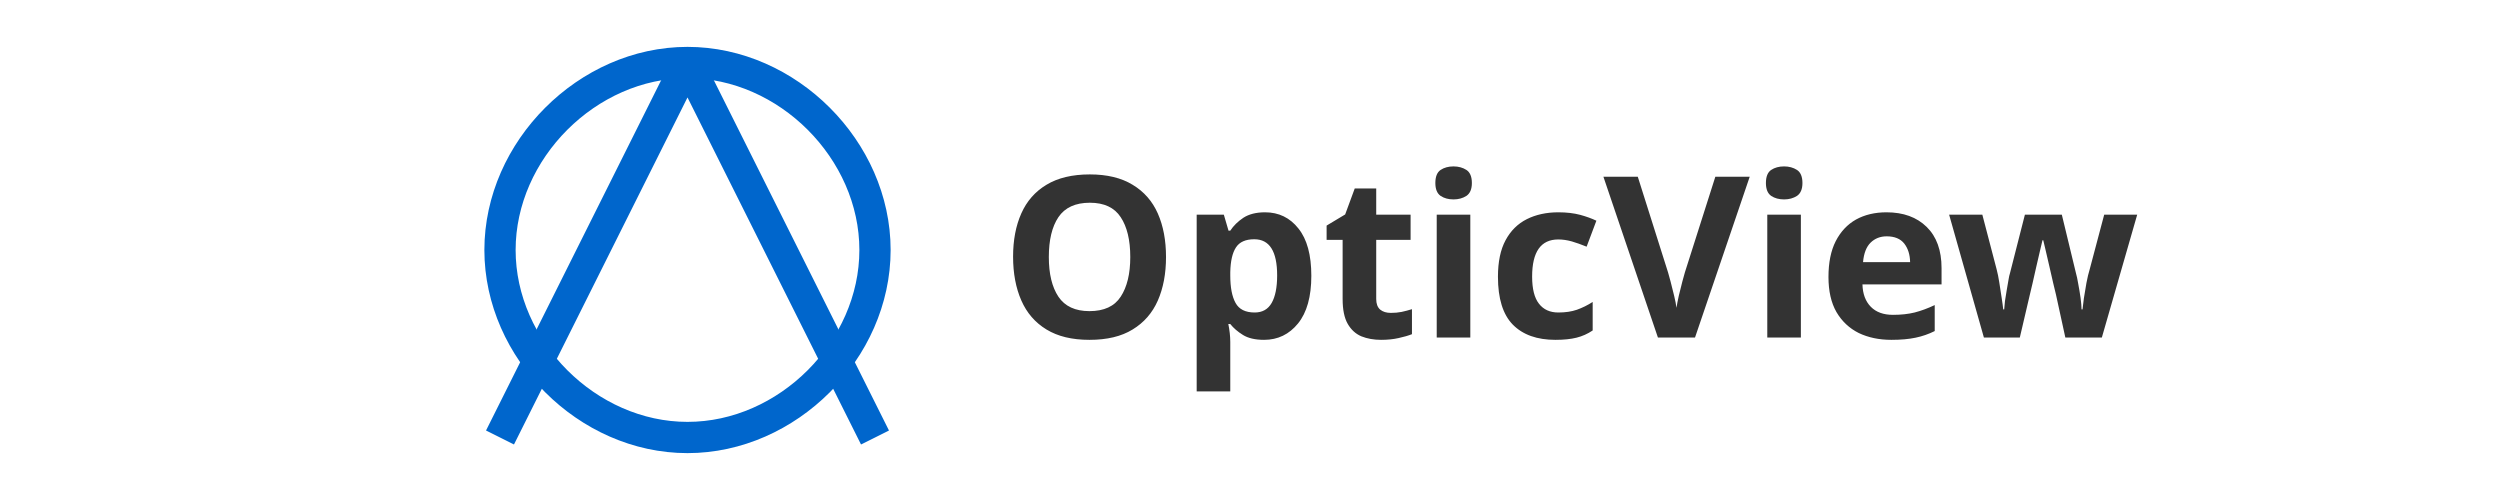
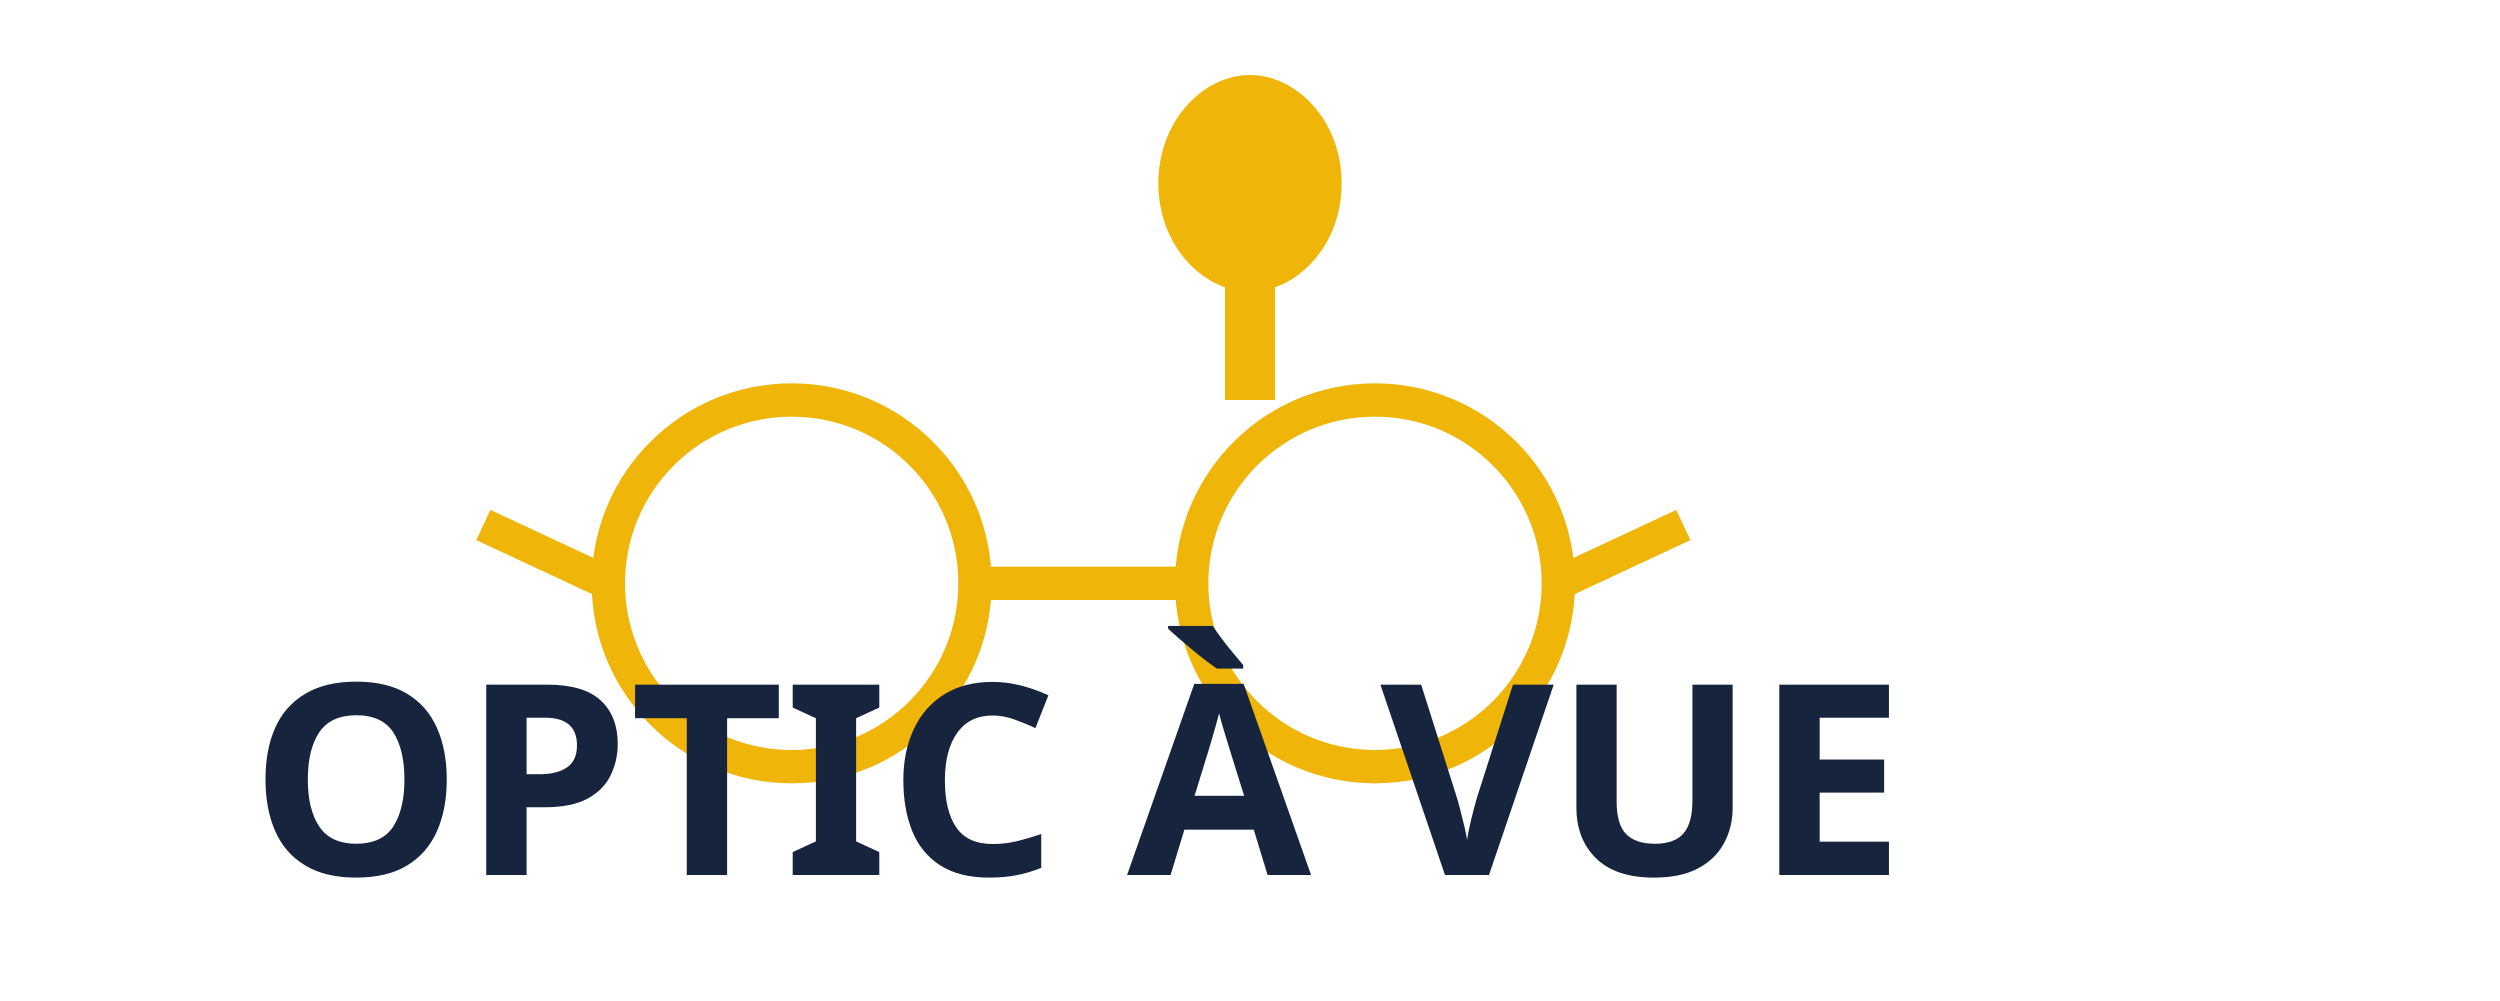
- <svg xmlns="http://www.w3.org/2000/svg" width="200" height="40" viewBox="0 0 200 40">
-   <g transform="translate(10, 5)">
-     <path d="M30 15 C30 7 37 0 45 0 C53 0 60 7 60 15 C60 23 53 30 45 30 C37 30 30 23 30 15" fill="none" stroke="#0066cc" stroke-width="2.5" />
-     <path d="M45 0 L60 30 M45 0 L30 30" fill="none" stroke="#0066cc" stroke-width="2.5" />
-     <text x="70" y="22" font-family="Poppins, sans-serif" font-size="18" font-weight="600" fill="#333">
-             OpticView
-         </text>
+ <svg xmlns="http://www.w3.org/2000/svg" width="300" height="120" viewBox="0 0 300 120">
+   <g transform="translate(125, 10)">
+     <path d="M25,0                  C30,0 35,5 35,12                  C35,19 30,24 25,24                  C20,24 15,19 15,12                  C15,5 20,0 25,0 Z" fill="#EFB509" stroke="#EFB509" stroke-width="2" />
+     <rect x="22" y="20" width="6" height="18" fill="#EFB509" />
+   </g>
+   <g transform="translate(50, 35)" fill="#EFB509">
+     <circle cx="45" cy="35" r="22" stroke="#EFB509" stroke-width="4" fill="none" />
+     <circle cx="115" cy="35" r="22" stroke="#EFB509" stroke-width="4" fill="none" />
+     <path d="M67 35 L93 35" stroke="#EFB509" stroke-width="4" fill="none" />
+     <path d="M23 35 L8 28" stroke="#EFB509" stroke-width="4" fill="none" />
+     <path d="M137 35 L152 28" stroke="#EFB509" stroke-width="4" fill="none" />
+   </g>
+   <g transform="translate(30, 105)">
+     <text font-family="Poppins, sans-serif" font-size="32" font-weight="600" fill="#16253D">
+       <tspan x="0" y="0">OPTIC À VUE</tspan>
+     </text>
  </g>
</svg>
